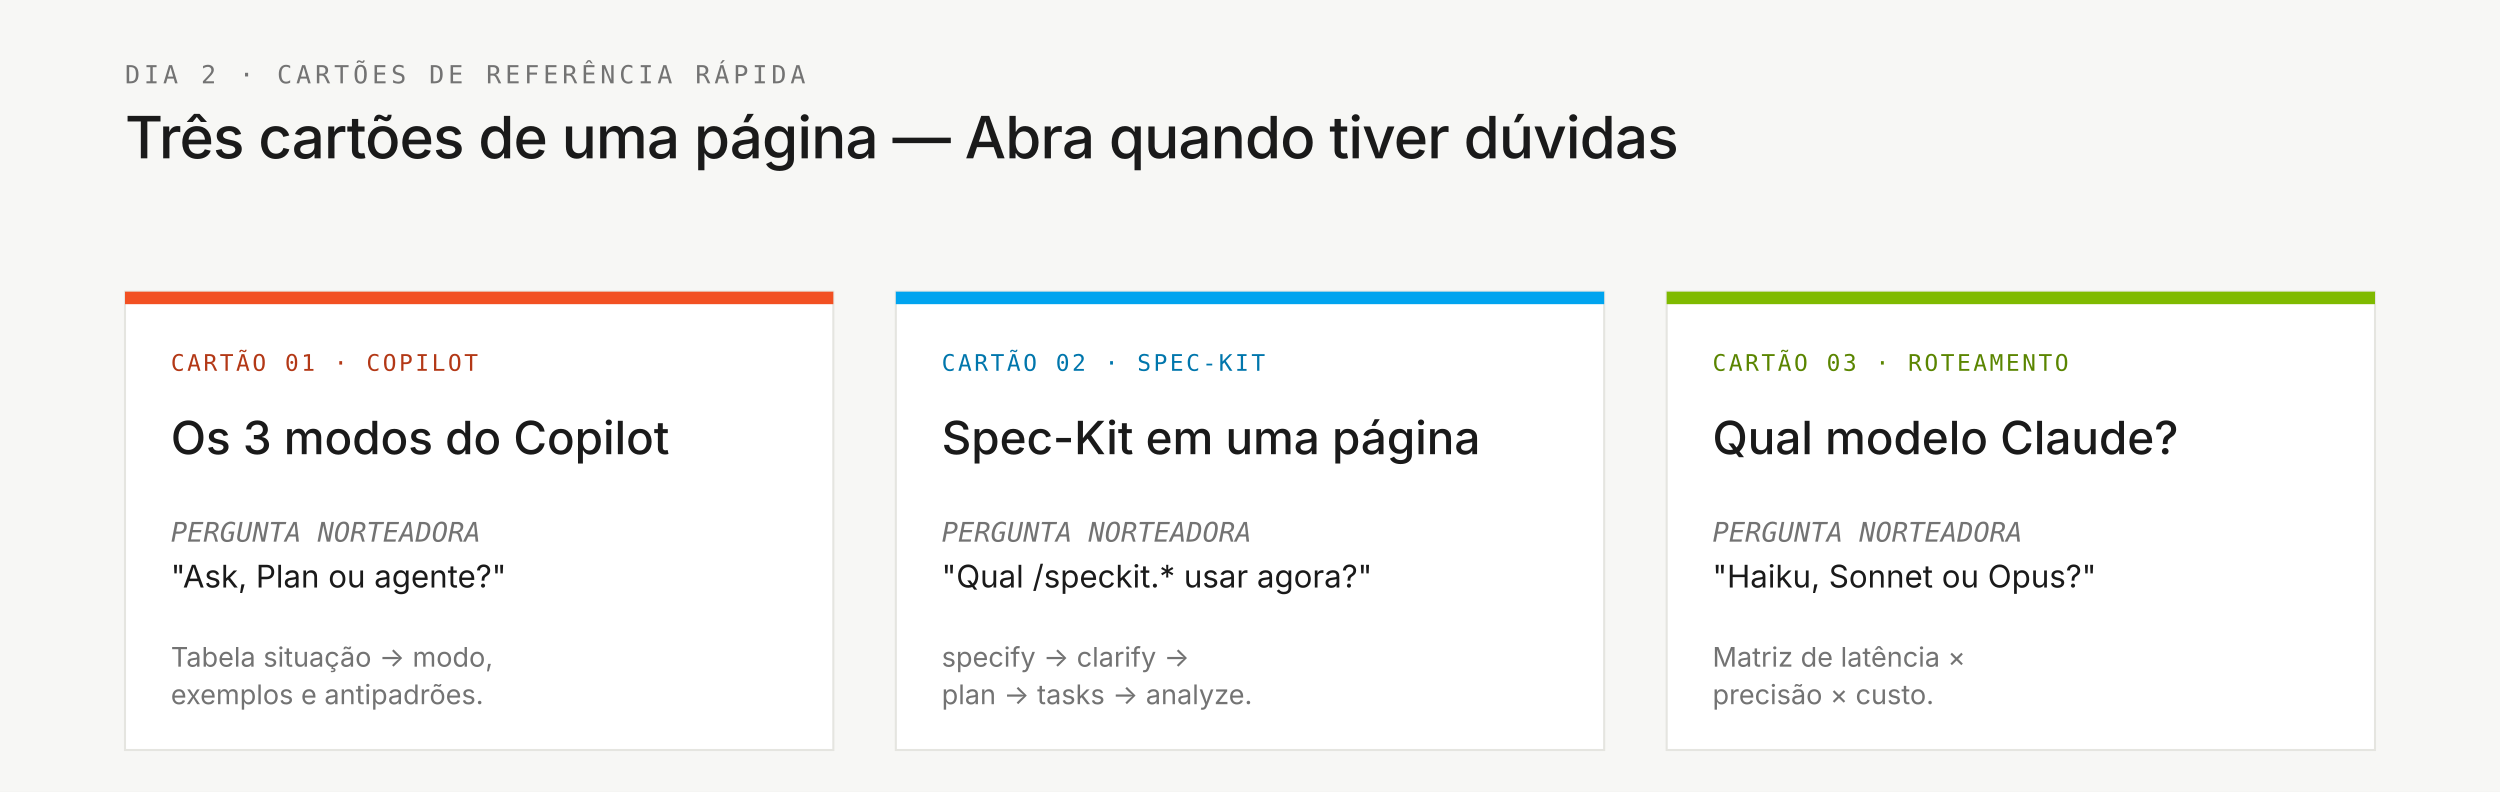
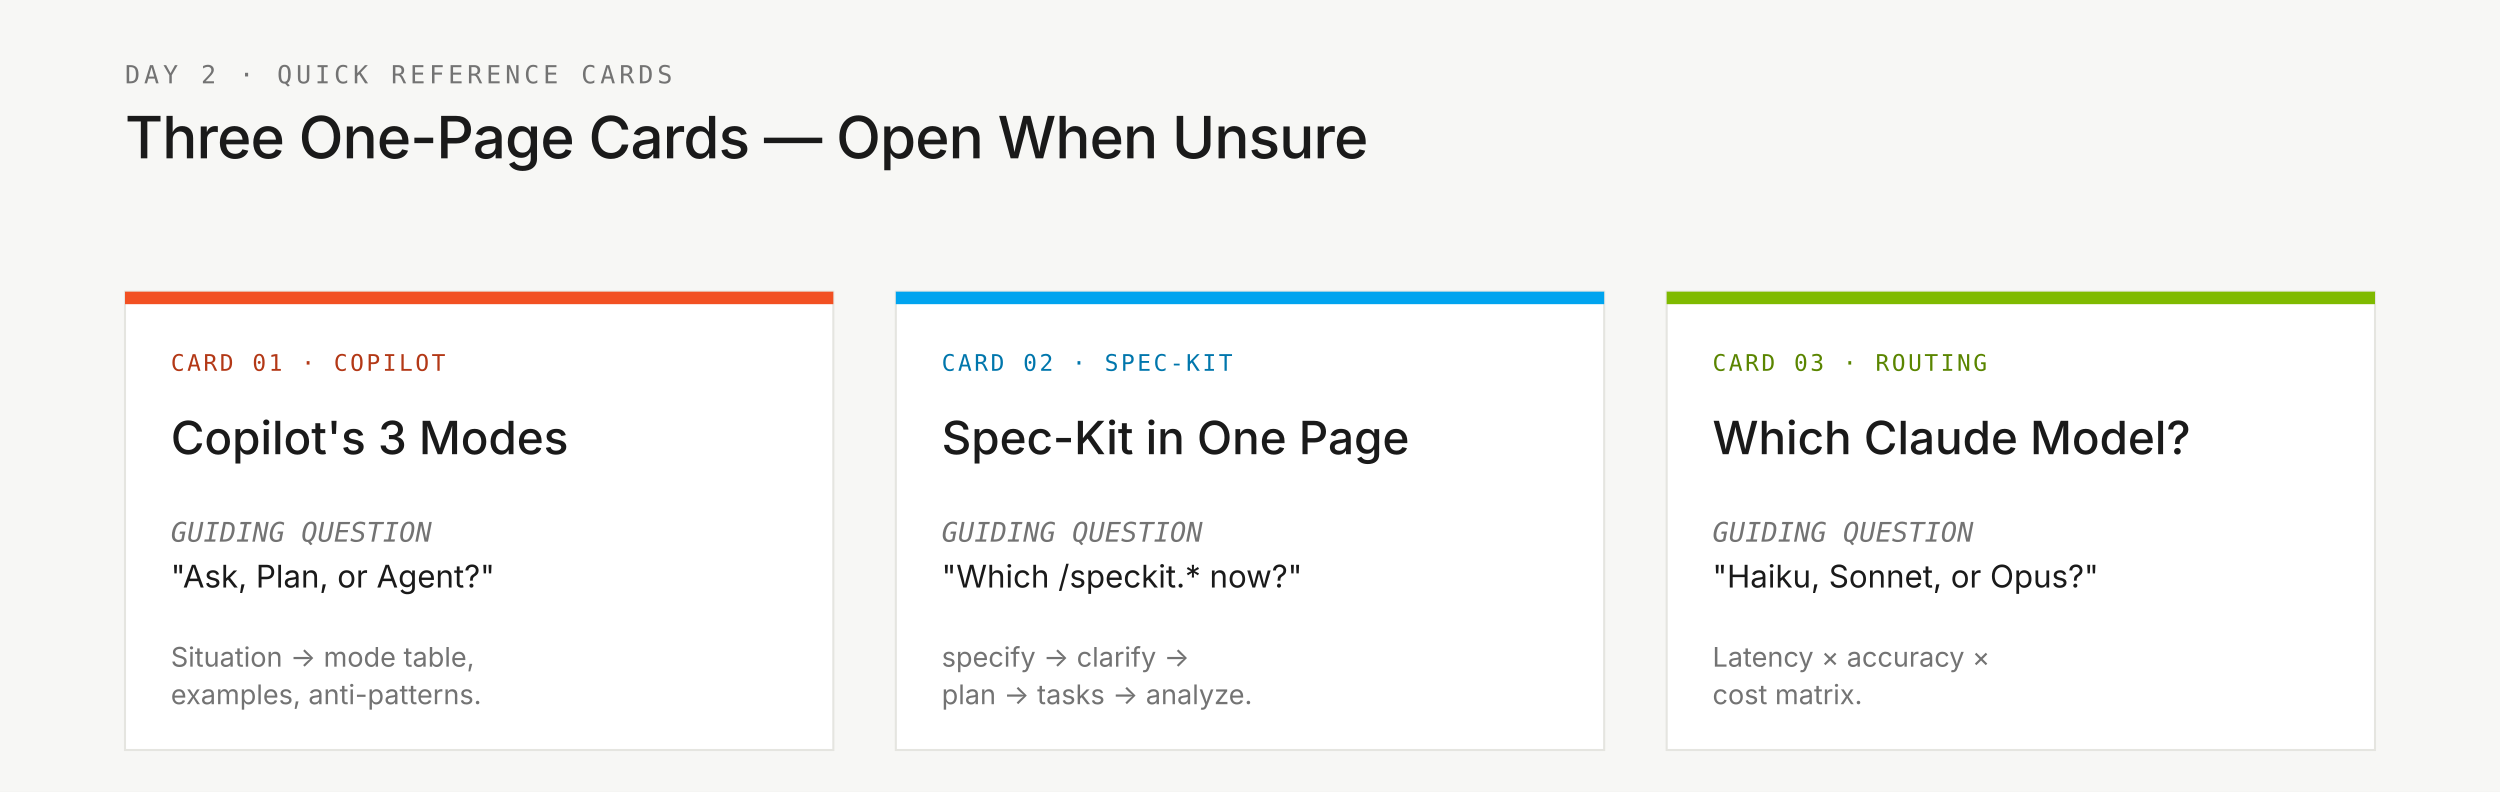
<svg xmlns="http://www.w3.org/2000/svg" viewBox="0 0 1200 380" font-family="Inter, system-ui, sans-serif">
  <rect width="1200" height="380" fill="#F7F7F5" />
-   <text x="60" y="40" fill="#737373" font-family="JetBrains Mono, monospace" font-size="12" font-weight="500" letter-spacing="1.9">DIA 2 · CARTÕES DE REFERÊNCIA RÁPIDA</text>
-   <text x="60" y="76" fill="#1A1A1A" font-size="28" font-weight="500" letter-spacing="-0.4">Três cartões de uma página — Abra quando tiver dúvidas</text>
+   <text x="60" y="40" fill="#737373" font-family="JetBrains Mono, monospace" font-size="12" font-weight="500" letter-spacing="1.9">DAY 2 · QUICK REFERENCE CARDS</text>
+   <text x="60" y="76" fill="#1A1A1A" font-size="28" font-weight="500" letter-spacing="-0.4">Three One-Page Cards — Open When Unsure</text>
  <g transform="translate(60, 140)">
    <rect width="340" height="220" fill="#FFFFFF" stroke="#E5E5E0" stroke-width="1" />
    <rect x="0" y="0" width="340" height="6" fill="#F25022" />
-     <text x="22" y="38" fill="#B33816" font-family="JetBrains Mono, monospace" font-size="11" font-weight="500" letter-spacing="1.2">CARTÃO 01 · COPILOT</text>
-     <text x="22" y="78" fill="#1A1A1A" font-size="22" font-weight="500">Os 3 modos do Copilot</text>
-     <text x="22" y="120" fill="#737373" font-family="JetBrains Mono, monospace" font-size="13" font-style="italic">PERGUNTA NORTEADORA</text>
-     <text x="22" y="142" fill="#1A1A1A" font-size="15">"Ask, Plan ou agente?"</text>
-     <text x="22" y="180" fill="#737373" font-size="13">Tabela situação → modo,</text>
-     <text x="22" y="198" fill="#737373" font-size="13">exemplos e antipadrões.</text>
+     <text x="22" y="38" fill="#B33816" font-family="JetBrains Mono, monospace" font-size="11" font-weight="500" letter-spacing="1.2">CARD 01 · COPILOT</text>
+     <text x="22" y="78" fill="#1A1A1A" font-size="22" font-weight="500">Copilot's 3 Modes</text>
+     <text x="22" y="120" fill="#737373" font-family="JetBrains Mono, monospace" font-size="13" font-style="italic">GUIDING QUESTION</text>
+     <text x="22" y="142" fill="#1A1A1A" font-size="15">"Ask, Plan, or Agent?"</text>
+     <text x="22" y="180" fill="#737373" font-size="13">Situation → mode table,</text>
+     <text x="22" y="198" fill="#737373" font-size="13">examples, anti-patterns.</text>
  </g>
  <g transform="translate(430, 140)">
    <rect width="340" height="220" fill="#FFFFFF" stroke="#E5E5E0" stroke-width="1" />
    <rect x="0" y="0" width="340" height="6" fill="#00A4EF" />
-     <text x="22" y="38" fill="#0076AC" font-family="JetBrains Mono, monospace" font-size="11" font-weight="500" letter-spacing="1.2">CARTÃO 02 · SPEC-KIT</text>
-     <text x="22" y="78" fill="#1A1A1A" font-size="22" font-weight="500">Spec-Kit em uma página</text>
-     <text x="22" y="120" fill="#737373" font-family="JetBrains Mono, monospace" font-size="13" font-style="italic">PERGUNTA NORTEADORA</text>
-     <text x="22" y="142" fill="#1A1A1A" font-size="15">"Qual /speckit.* usar agora?"</text>
+     <text x="22" y="38" fill="#0076AC" font-family="JetBrains Mono, monospace" font-size="11" font-weight="500" letter-spacing="1.2">CARD 02 · SPEC-KIT</text>
+     <text x="22" y="78" fill="#1A1A1A" font-size="22" font-weight="500">Spec-Kit in One Page</text>
+     <text x="22" y="120" fill="#737373" font-family="JetBrains Mono, monospace" font-size="13" font-style="italic">GUIDING QUESTION</text>
+     <text x="22" y="142" fill="#1A1A1A" font-size="15">"Which /speckit.* now?"</text>
    <text x="22" y="180" fill="#737373" font-size="13">specify → clarify →</text>
    <text x="22" y="198" fill="#737373" font-size="13">plan → tasks → analyze.</text>
  </g>
  <g transform="translate(800, 140)">
    <rect width="340" height="220" fill="#FFFFFF" stroke="#E5E5E0" stroke-width="1" />
    <rect x="0" y="0" width="340" height="6" fill="#7FBA00" />
-     <text x="22" y="38" fill="#5A8500" font-family="JetBrains Mono, monospace" font-size="11" font-weight="500" letter-spacing="1.2">CARTÃO 03 · ROTEAMENTO</text>
-     <text x="22" y="78" fill="#1A1A1A" font-size="22" font-weight="500">Qual modelo Claude?</text>
-     <text x="22" y="120" fill="#737373" font-family="JetBrains Mono, monospace" font-size="13" font-style="italic">PERGUNTA NORTEADORA</text>
-     <text x="22" y="142" fill="#1A1A1A" font-size="15">"Haiku, Sonnet ou Opus?"</text>
-     <text x="22" y="180" fill="#737373" font-size="13">Matriz de latência ×</text>
-     <text x="22" y="198" fill="#737373" font-size="13">precisão × custo.</text>
+     <text x="22" y="38" fill="#5A8500" font-family="JetBrains Mono, monospace" font-size="11" font-weight="500" letter-spacing="1.2">CARD 03 · ROUTING</text>
+     <text x="22" y="78" fill="#1A1A1A" font-size="22" font-weight="500">Which Claude Model?</text>
+     <text x="22" y="120" fill="#737373" font-family="JetBrains Mono, monospace" font-size="13" font-style="italic">GUIDING QUESTION</text>
+     <text x="22" y="142" fill="#1A1A1A" font-size="15">"Haiku, Sonnet, or Opus?"</text>
+     <text x="22" y="180" fill="#737373" font-size="13">Latency × accuracy ×</text>
+     <text x="22" y="198" fill="#737373" font-size="13">cost matrix.</text>
  </g>
</svg>
